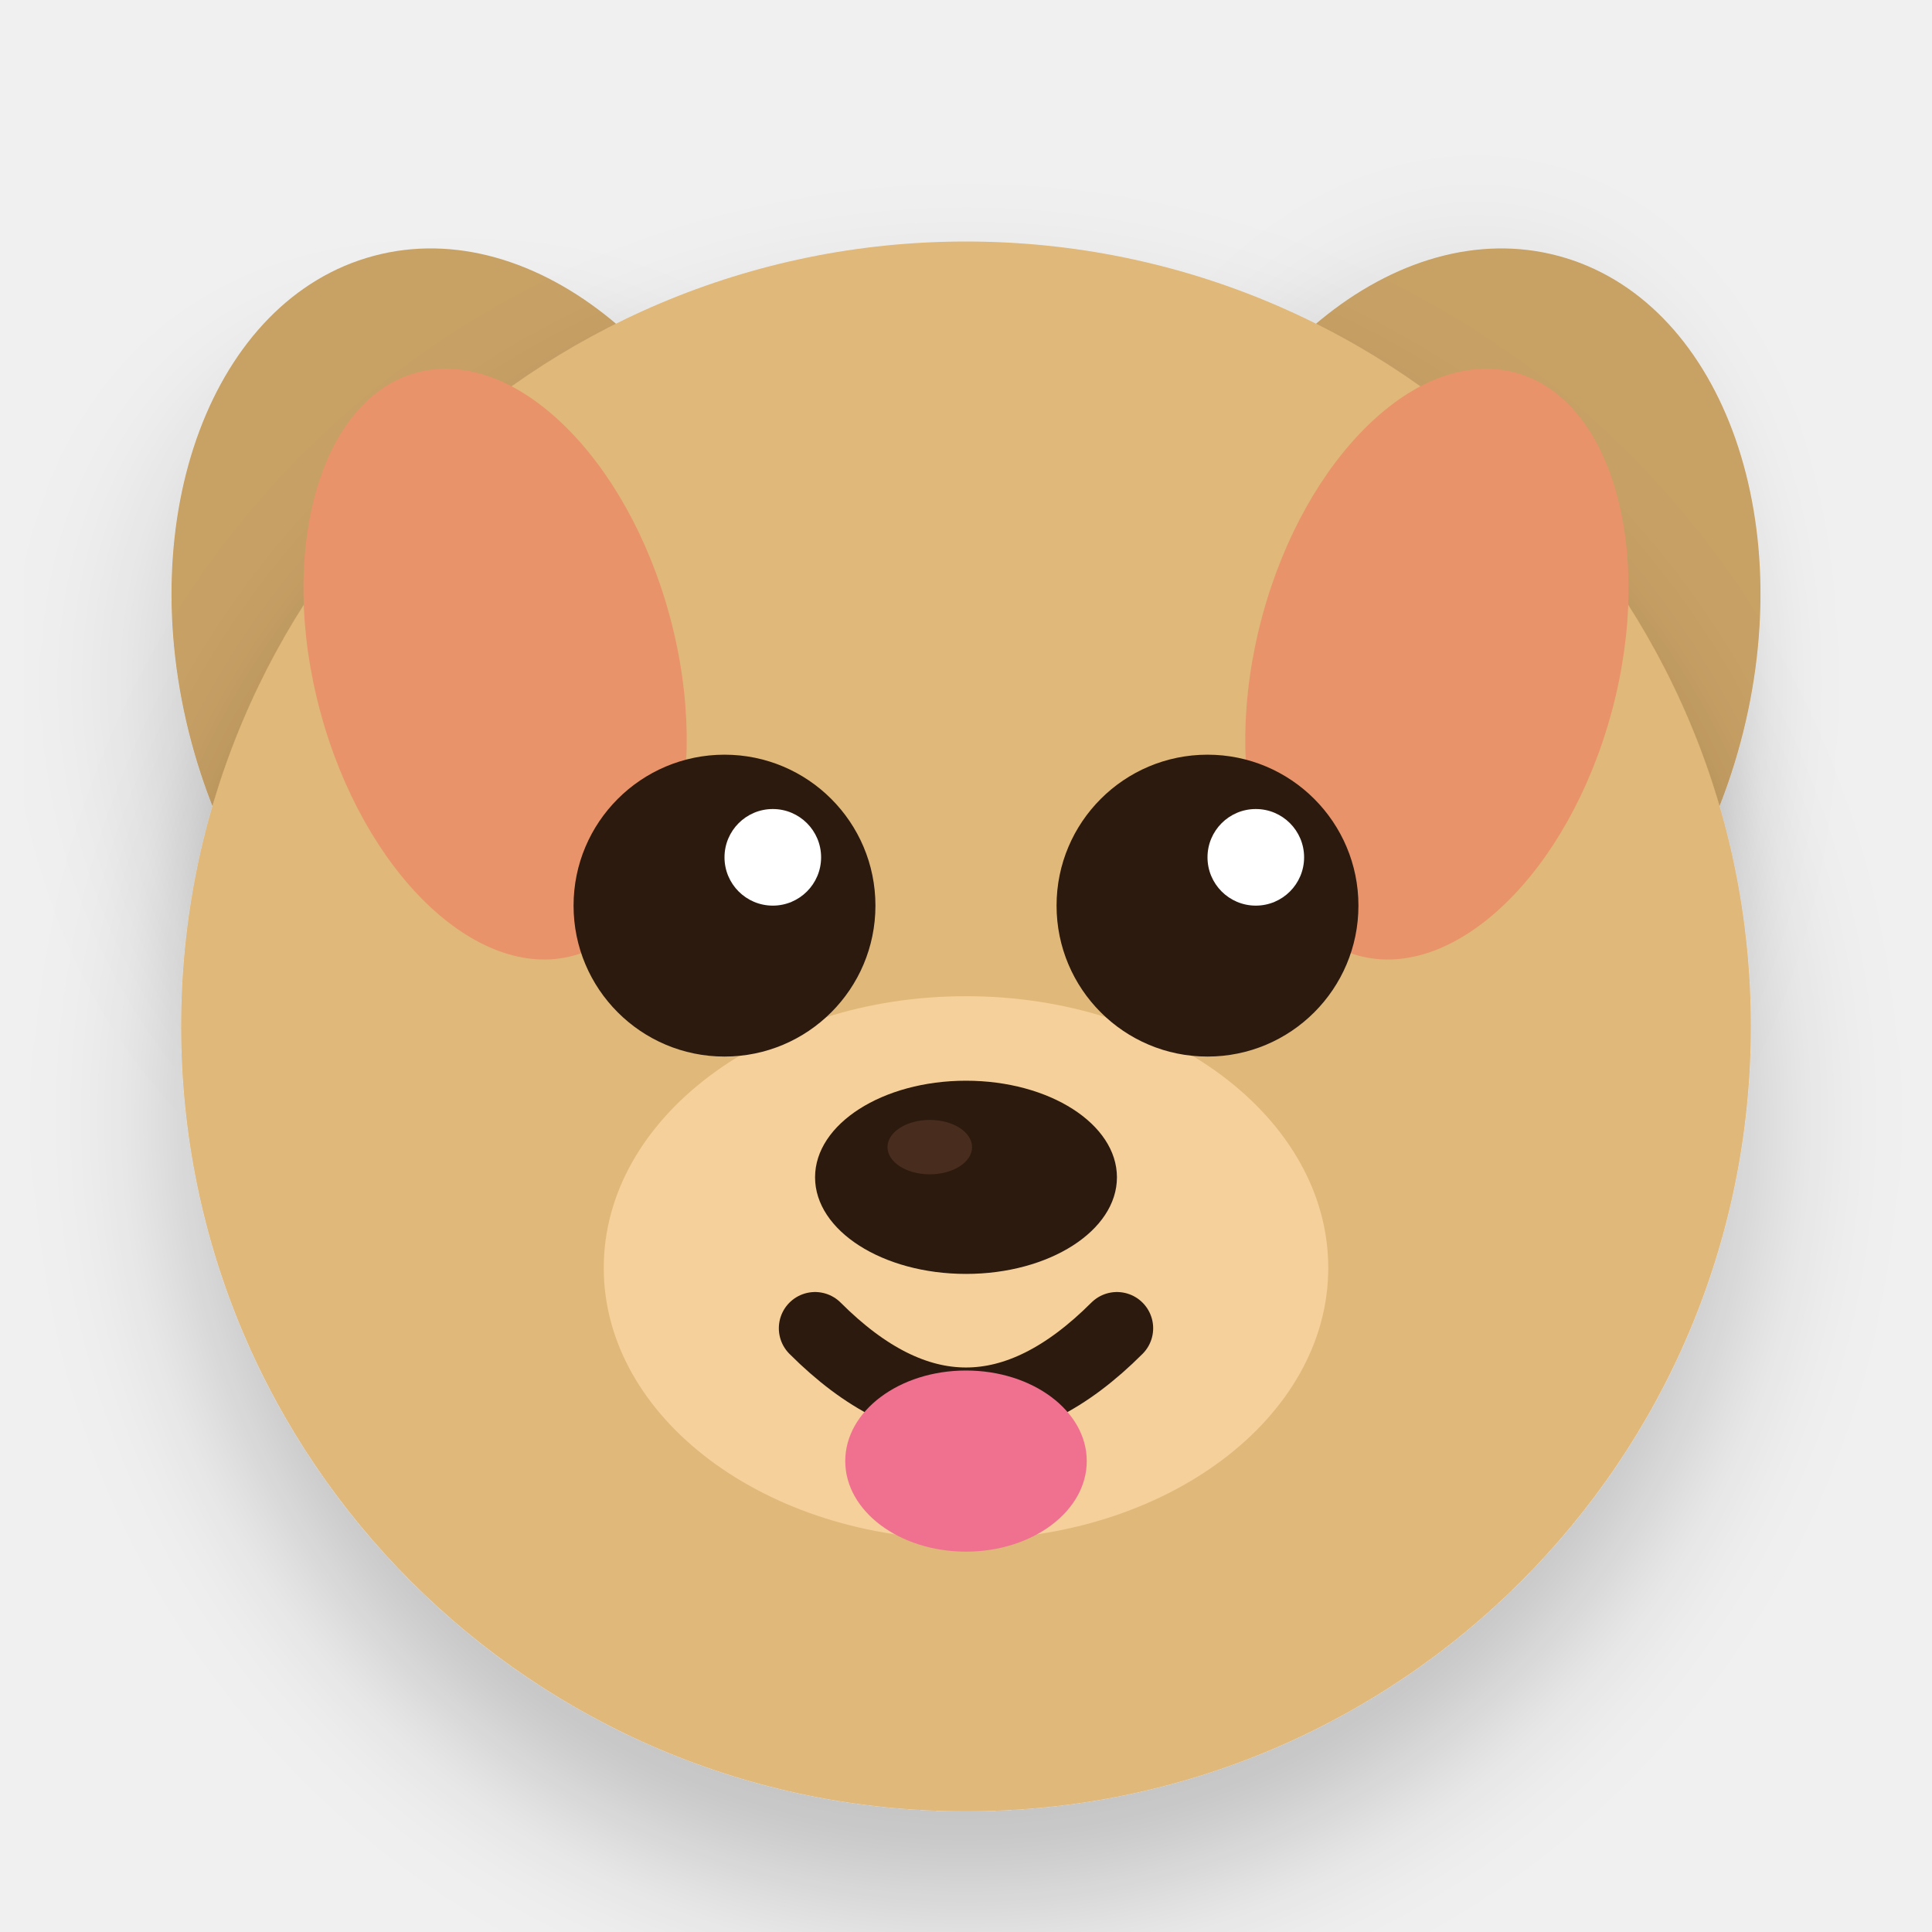
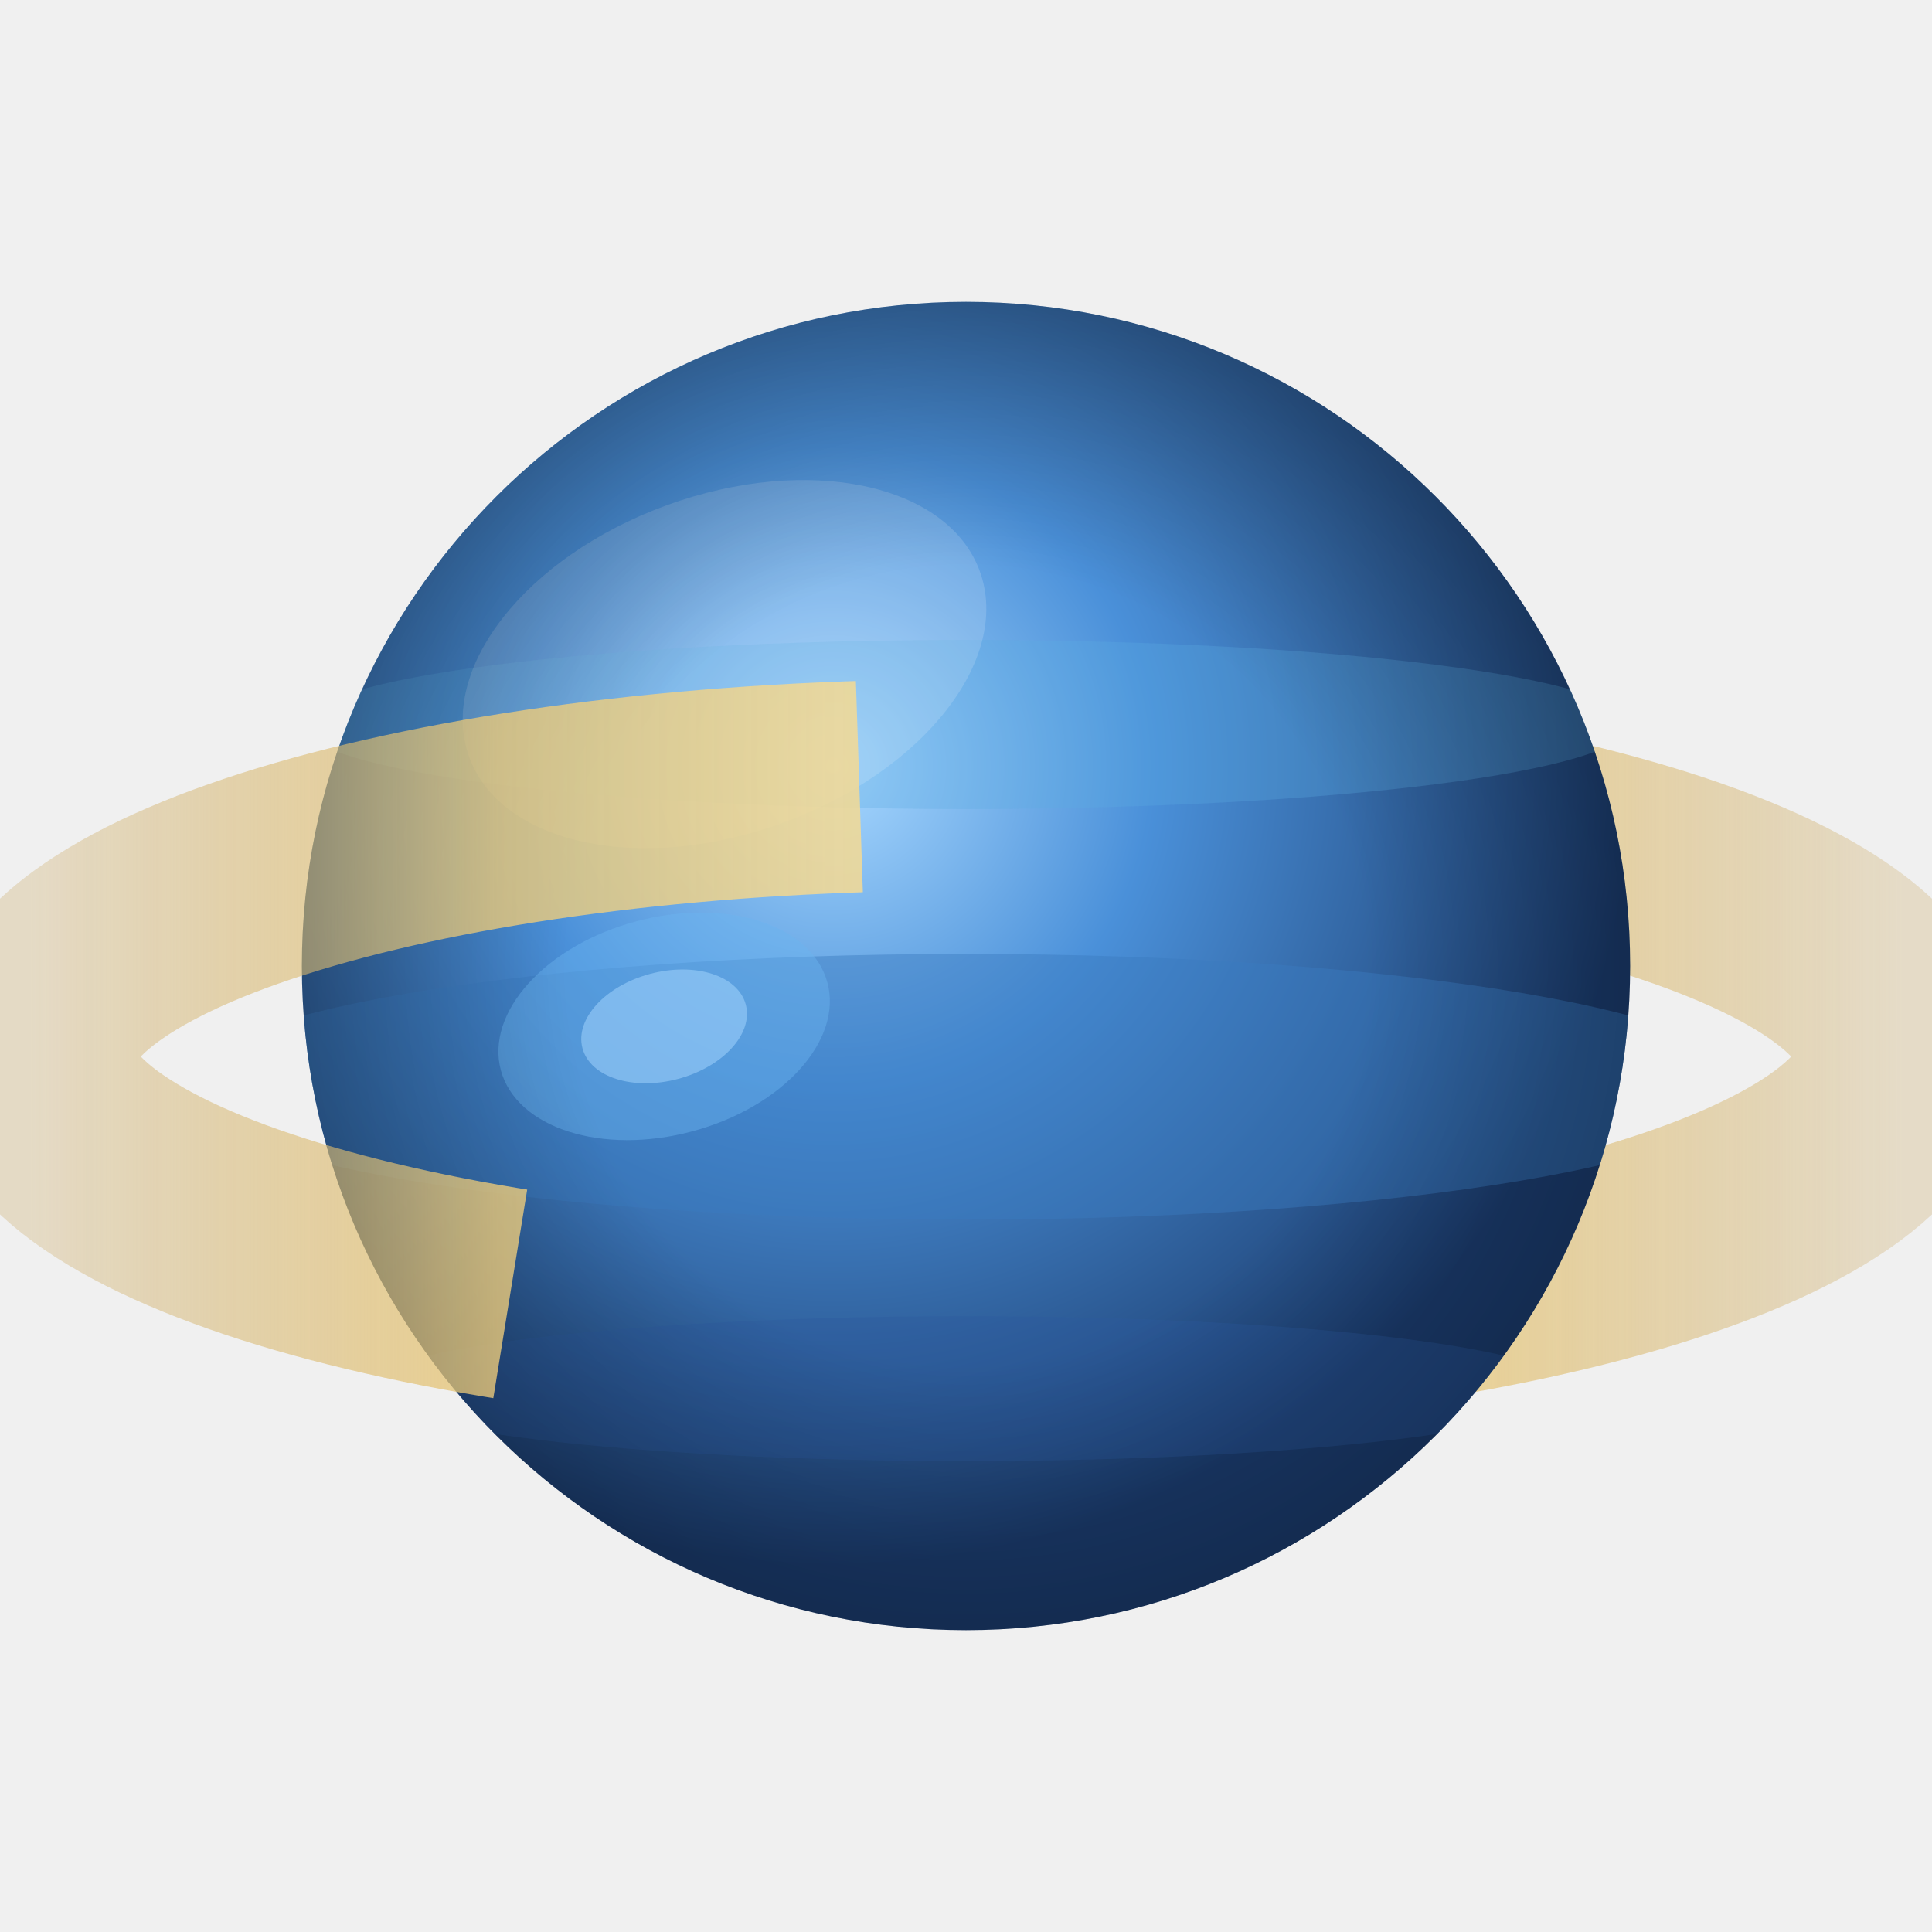
<svg xmlns="http://www.w3.org/2000/svg" viewBox="0 0 32 32">
  <defs>
-     <filter id="shadow" x="-10%" y="-10%" width="120%" height="130%">
-       <feDropShadow dx="0" dy="1.5" stdDeviation="1.2" flood-color="#00000033" />
-     </filter>
+     <radialGradient id="planetGrad" cx="40%" cy="35%" r="60%">
+       <stop offset="0%" stop-color="#a8d8ff" />
+       <stop offset="40%" stop-color="#4a90d9" />
+       <stop offset="100%" stop-color="#1a3a6b" />
+     </radialGradient>
+     <linearGradient id="ringGrad" x1="0%" y1="0%" x2="100%" y2="0%">
+       <stop offset="0%" stop-color="#c8a45a" stop-opacity="0.3" />
+       <stop offset="25%" stop-color="#e8c87a" stop-opacity="0.85" />
+       <stop offset="50%" stop-color="#f5dfa0" stop-opacity="0.95" />
+       <stop offset="75%" stop-color="#e8c87a" stop-opacity="0.85" />
+       <stop offset="100%" stop-color="#c8a45a" stop-opacity="0.3" />
+     </linearGradient>
+     <radialGradient id="shadowGrad" cx="50%" cy="50%" r="50%">
+       <stop offset="60%" stop-color="#000000" stop-opacity="0" />
+       <stop offset="100%" stop-color="#000000" stop-opacity="0.25" />
+     </radialGradient>
+     <clipPath id="planetClip">
+       <circle cx="16" cy="16" r="11" />
+     </clipPath>
  </defs>
-   <ellipse cx="8" cy="11" rx="5" ry="7" fill="#c8a165" transform="rotate(-15 8 11)" filter="url(#shadow)" />
-   <ellipse cx="24" cy="11" rx="5" ry="7" fill="#c8a165" transform="rotate(15 24 11)" filter="url(#shadow)" />
-   <circle cx="16" cy="17" r="13" fill="#e0b87a" filter="url(#shadow)" />
-   <ellipse cx="8.2" cy="11" rx="3" ry="5" fill="#e8936a" transform="rotate(-15 8.2 11)" />
-   <ellipse cx="23.8" cy="11" rx="3" ry="5" fill="#e8936a" transform="rotate(15 23.8 11)" />
-   <ellipse cx="16" cy="21" rx="6" ry="4.5" fill="#f5d09a" />
-   <circle cx="12" cy="15" r="2.5" fill="#2d1a0e" />
-   <circle cx="12.8" cy="14.2" r="0.8" fill="white" />
-   <circle cx="20" cy="15" r="2.5" fill="#2d1a0e" />
-   <circle cx="20.8" cy="14.2" r="0.8" fill="white" />
-   <ellipse cx="16" cy="19.5" rx="2.5" ry="1.6" fill="#2d1a0e" />
-   <ellipse cx="15.4" cy="19" rx="0.7" ry="0.45" fill="#5a3a2a" opacity="0.6" />
-   <path d="M13.5 22 Q16 24.5 18.5 22" stroke="#2d1a0e" stroke-width="1.2" stroke-linecap="round" fill="none" />
-   <ellipse cx="16" cy="24.2" rx="2" ry="1.5" fill="#f07090" />
+   <ellipse cx="16" cy="17.5" rx="15.5" ry="4.5" fill="none" stroke="url(#ringGrad)" stroke-width="3.5" stroke-dasharray="24.5 24.5" stroke-dashoffset="0" opacity="0.9" />
+   <circle cx="16" cy="16" r="11" fill="url(#planetGrad)" />
+   <g clip-path="url(#planetClip)">
+     <ellipse cx="16" cy="18" rx="13" ry="2.2" fill="#3a7abf" opacity="0.45" />
+     <ellipse cx="16" cy="12" rx="11" ry="1.4" fill="#5aaae0" opacity="0.3" />
+     <ellipse cx="16" cy="23" rx="10" ry="1.2" fill="#2a5a9f" opacity="0.35" />
+     <ellipse cx="11" cy="17" rx="2.8" ry="1.8" fill="#6ab4f0" opacity="0.45" transform="rotate(-15 11 17)" />
+     <ellipse cx="11" cy="17" rx="1.4" ry="0.9" fill="#a8d8ff" opacity="0.5" transform="rotate(-15 11 17)" />
+     <ellipse cx="12" cy="11" rx="4.5" ry="2.8" fill="white" opacity="0.15" transform="rotate(-20 12 11)" />
+     <circle cx="16" cy="16" r="11" fill="url(#shadowGrad)" />
+   </g>
+   <ellipse cx="16" cy="17.5" rx="15.5" ry="4.5" fill="none" stroke="url(#ringGrad)" stroke-width="3.5" stroke-dasharray="24.5 24.5" stroke-dashoffset="24.5" opacity="0.95" />
</svg>
